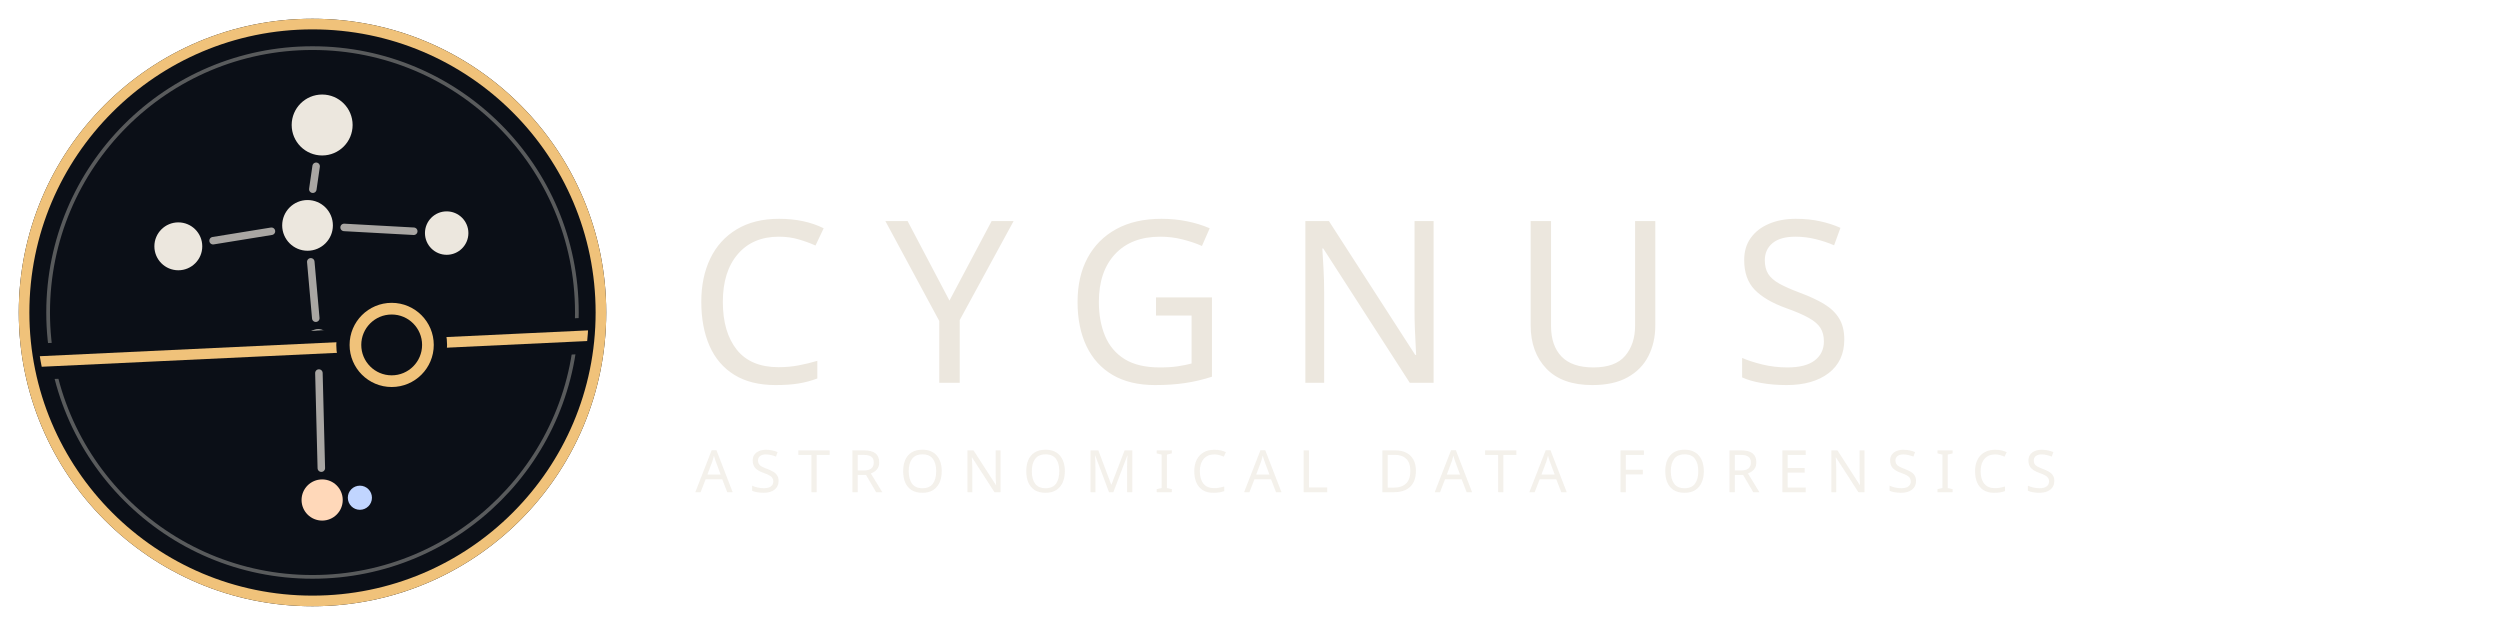
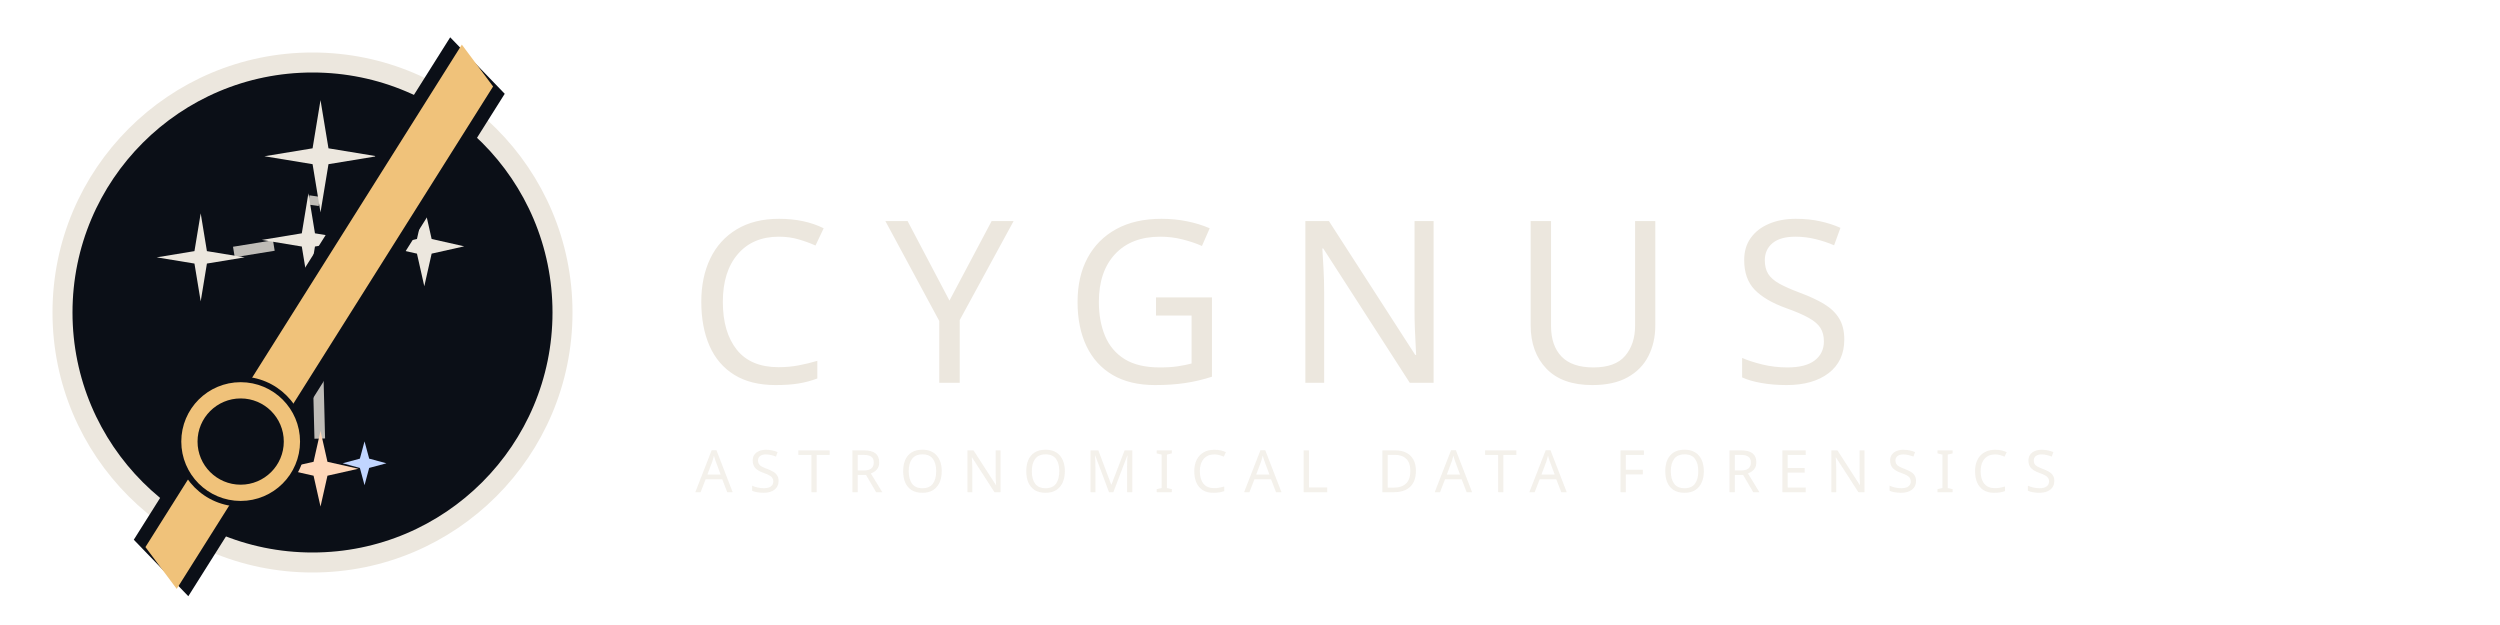
<svg xmlns="http://www.w3.org/2000/svg" viewBox="0 0 640 160" role="img" aria-label="Cygnus logo lockup">
  <g transform="translate(0 0)">
-     <defs>
-       <clipPath id="badge-20260924-ece7de">
-         <circle cx="80.0" cy="80.0" r="70.69" />
-       </clipPath>
-     </defs>
-     <circle cx="80.0" cy="80.0" r="75.20" fill="#0b0f17" />
-     <circle cx="80.0" cy="80.0" r="73.84" fill="none" stroke="#f0c27a" stroke-width="2.72" />
-     <circle cx="80.0" cy="80.0" r="67.68" fill="none" stroke="#ece7de" stroke-width="0.95" opacity=".35" />
-     <g clip-path="url(#badge-20260924-ece7de)">
-       <line x1="80.93" y1="42.57" x2="80.08" y2="48.44" stroke="#ece7de" stroke-width="1.92" stroke-linecap="round" opacity=".7" />
-       <line x1="79.56" y1="67.03" x2="80.84" y2="81.46" stroke="#ece7de" stroke-width="1.92" stroke-linecap="round" opacity=".7" />
-       <line x1="81.64" y1="95.50" x2="82.26" y2="119.85" stroke="#ece7de" stroke-width="1.92" stroke-linecap="round" opacity=".7" />
-       <line x1="105.92" y1="59.20" x2="88.09" y2="58.22" stroke="#ece7de" stroke-width="1.92" stroke-linecap="round" opacity=".7" />
-       <line x1="69.49" y1="59.20" x2="54.55" y2="61.62" stroke="#ece7de" stroke-width="1.92" stroke-linecap="round" opacity=".7" />
-       <circle cx="82.47" cy="32.00" r="7.80" fill="#ece7de" />
-       <circle cx="78.73" cy="57.70" r="6.49" fill="#ece7de" />
-       <circle cx="45.65" cy="63.06" r="6.13" fill="#ece7de" />
-       <circle cx="114.35" cy="59.67" r="5.56" fill="#ece7de" />
-       <circle cx="81.47" cy="88.46" r="4.15" fill="#ece7de" />
-       <circle cx="82.47" cy="128.00" r="5.27" fill="#ffd8b9" />
-       <circle cx="92.13" cy="127.42" r="3.09" fill="#c1d5ff" />
-       <line x1="5.32" y1="92.78" x2="155.55" y2="85.70" stroke="#0b0f17" stroke-width="9.25" />
-       <line x1="5.32" y1="92.78" x2="155.55" y2="85.70" stroke="#f0c27a" stroke-width="2.72" stroke-linecap="round" />
-       <circle cx="100.27" cy="88.30" r="14.18" fill="#0b0f17" />
-       <circle cx="100.27" cy="88.30" r="9.28" fill="#0b0f17" stroke="#f0c27a" stroke-width="2.99" />
-     </g>
+     <circle cx="80.0" cy="80.0" r="64.00" fill="#0b0f17" stroke="#ece7de" stroke-width="5.12" />
+     <line x1="80.57" y1="50.20" x2="80.23" y2="52.55" stroke="#ece7de" stroke-width="2.72" stroke-linecap="butt" opacity=".8" />
+     <line x1="79.74" y1="70.35" x2="80.64" y2="80.49" stroke="#ece7de" stroke-width="2.72" stroke-linecap="butt" opacity=".8" />
+     <line x1="81.39" y1="93.64" x2="81.86" y2="112.28" stroke="#ece7de" stroke-width="2.72" stroke-linecap="butt" opacity=".8" />
+     <line x1="100.61" y1="62.61" x2="87.90" y2="61.91" stroke="#ece7de" stroke-width="2.72" stroke-linecap="butt" opacity=".8" />
+     <line x1="70.10" y1="62.85" x2="59.87" y2="64.51" stroke="#ece7de" stroke-width="2.72" stroke-linecap="butt" opacity=".8" />
+     <polygon points="82.05,25.63 84.09,37.97 96.42,40.00 84.09,42.03 82.05,54.37 80.02,42.03 67.69,40.00 80.02,37.97" fill="#ece7de" />
+     <polygon points="78.95,49.48 80.63,59.73 90.88,61.42 80.63,63.11 78.95,73.36 77.26,63.11 67.01,61.42 77.26,59.73" fill="#ece7de" />
+     <polygon points="51.38,54.61 52.97,64.29 62.65,65.88 52.97,67.47 51.38,77.15 49.78,67.47 40.11,65.88 49.78,64.29" fill="#ece7de" />
+     <polygon points="108.62,52.83 110.50,61.18 118.84,63.06 110.50,64.93 108.62,73.28 106.74,64.93 98.40,63.06 106.74,61.18" fill="#ece7de" />
+     <polygon points="81.22,79.44 82.62,85.65 88.83,87.05 82.62,88.45 81.22,94.66 79.82,88.45 73.61,87.05 79.82,85.65" fill="#ece7de" />
+     <polygon points="82.05,110.32 83.83,118.22 91.74,120.00 83.83,121.78 82.05,129.68 80.27,121.78 72.37,120.00 80.27,118.22" fill="#ffd8b9" />
+     <polygon points="93.32,112.99 94.51,117.41 98.93,118.60 94.51,119.79 93.32,124.21 92.13,119.79 87.71,118.60 92.13,117.41" fill="#c1d5ff" />
+     <polygon points="48.21,152.63 129.21,24.01 115.25,9.55 34.25,138.17" fill="#0b0f17" />
+     <polygon points="45.24,150.76 126.23,22.14 118.23,11.42 37.23,140.05" fill="#f0c27a" />
+     <circle cx="61.61" cy="113.04" r="16.64" fill="#0b0f17" />
+     <circle cx="61.61" cy="113.04" r="13.12" fill="#0b0f17" stroke="#f0c27a" stroke-width="4.16" />
  </g>
  <text x="176" y="98" font-family="'IBM Plex Sans','Segoe UI',system-ui,sans-serif" font-size="58" font-weight="500" letter-spacing="14" fill="#ece7de">CYGNUS</text>
  <text x="178" y="126" font-family="'IBM Plex Sans','Segoe UI',system-ui,sans-serif" font-size="15" letter-spacing="4.2" fill="#ece7de" opacity=".6">ASTRONOMICAL DATA FORENSICS</text>
</svg>
